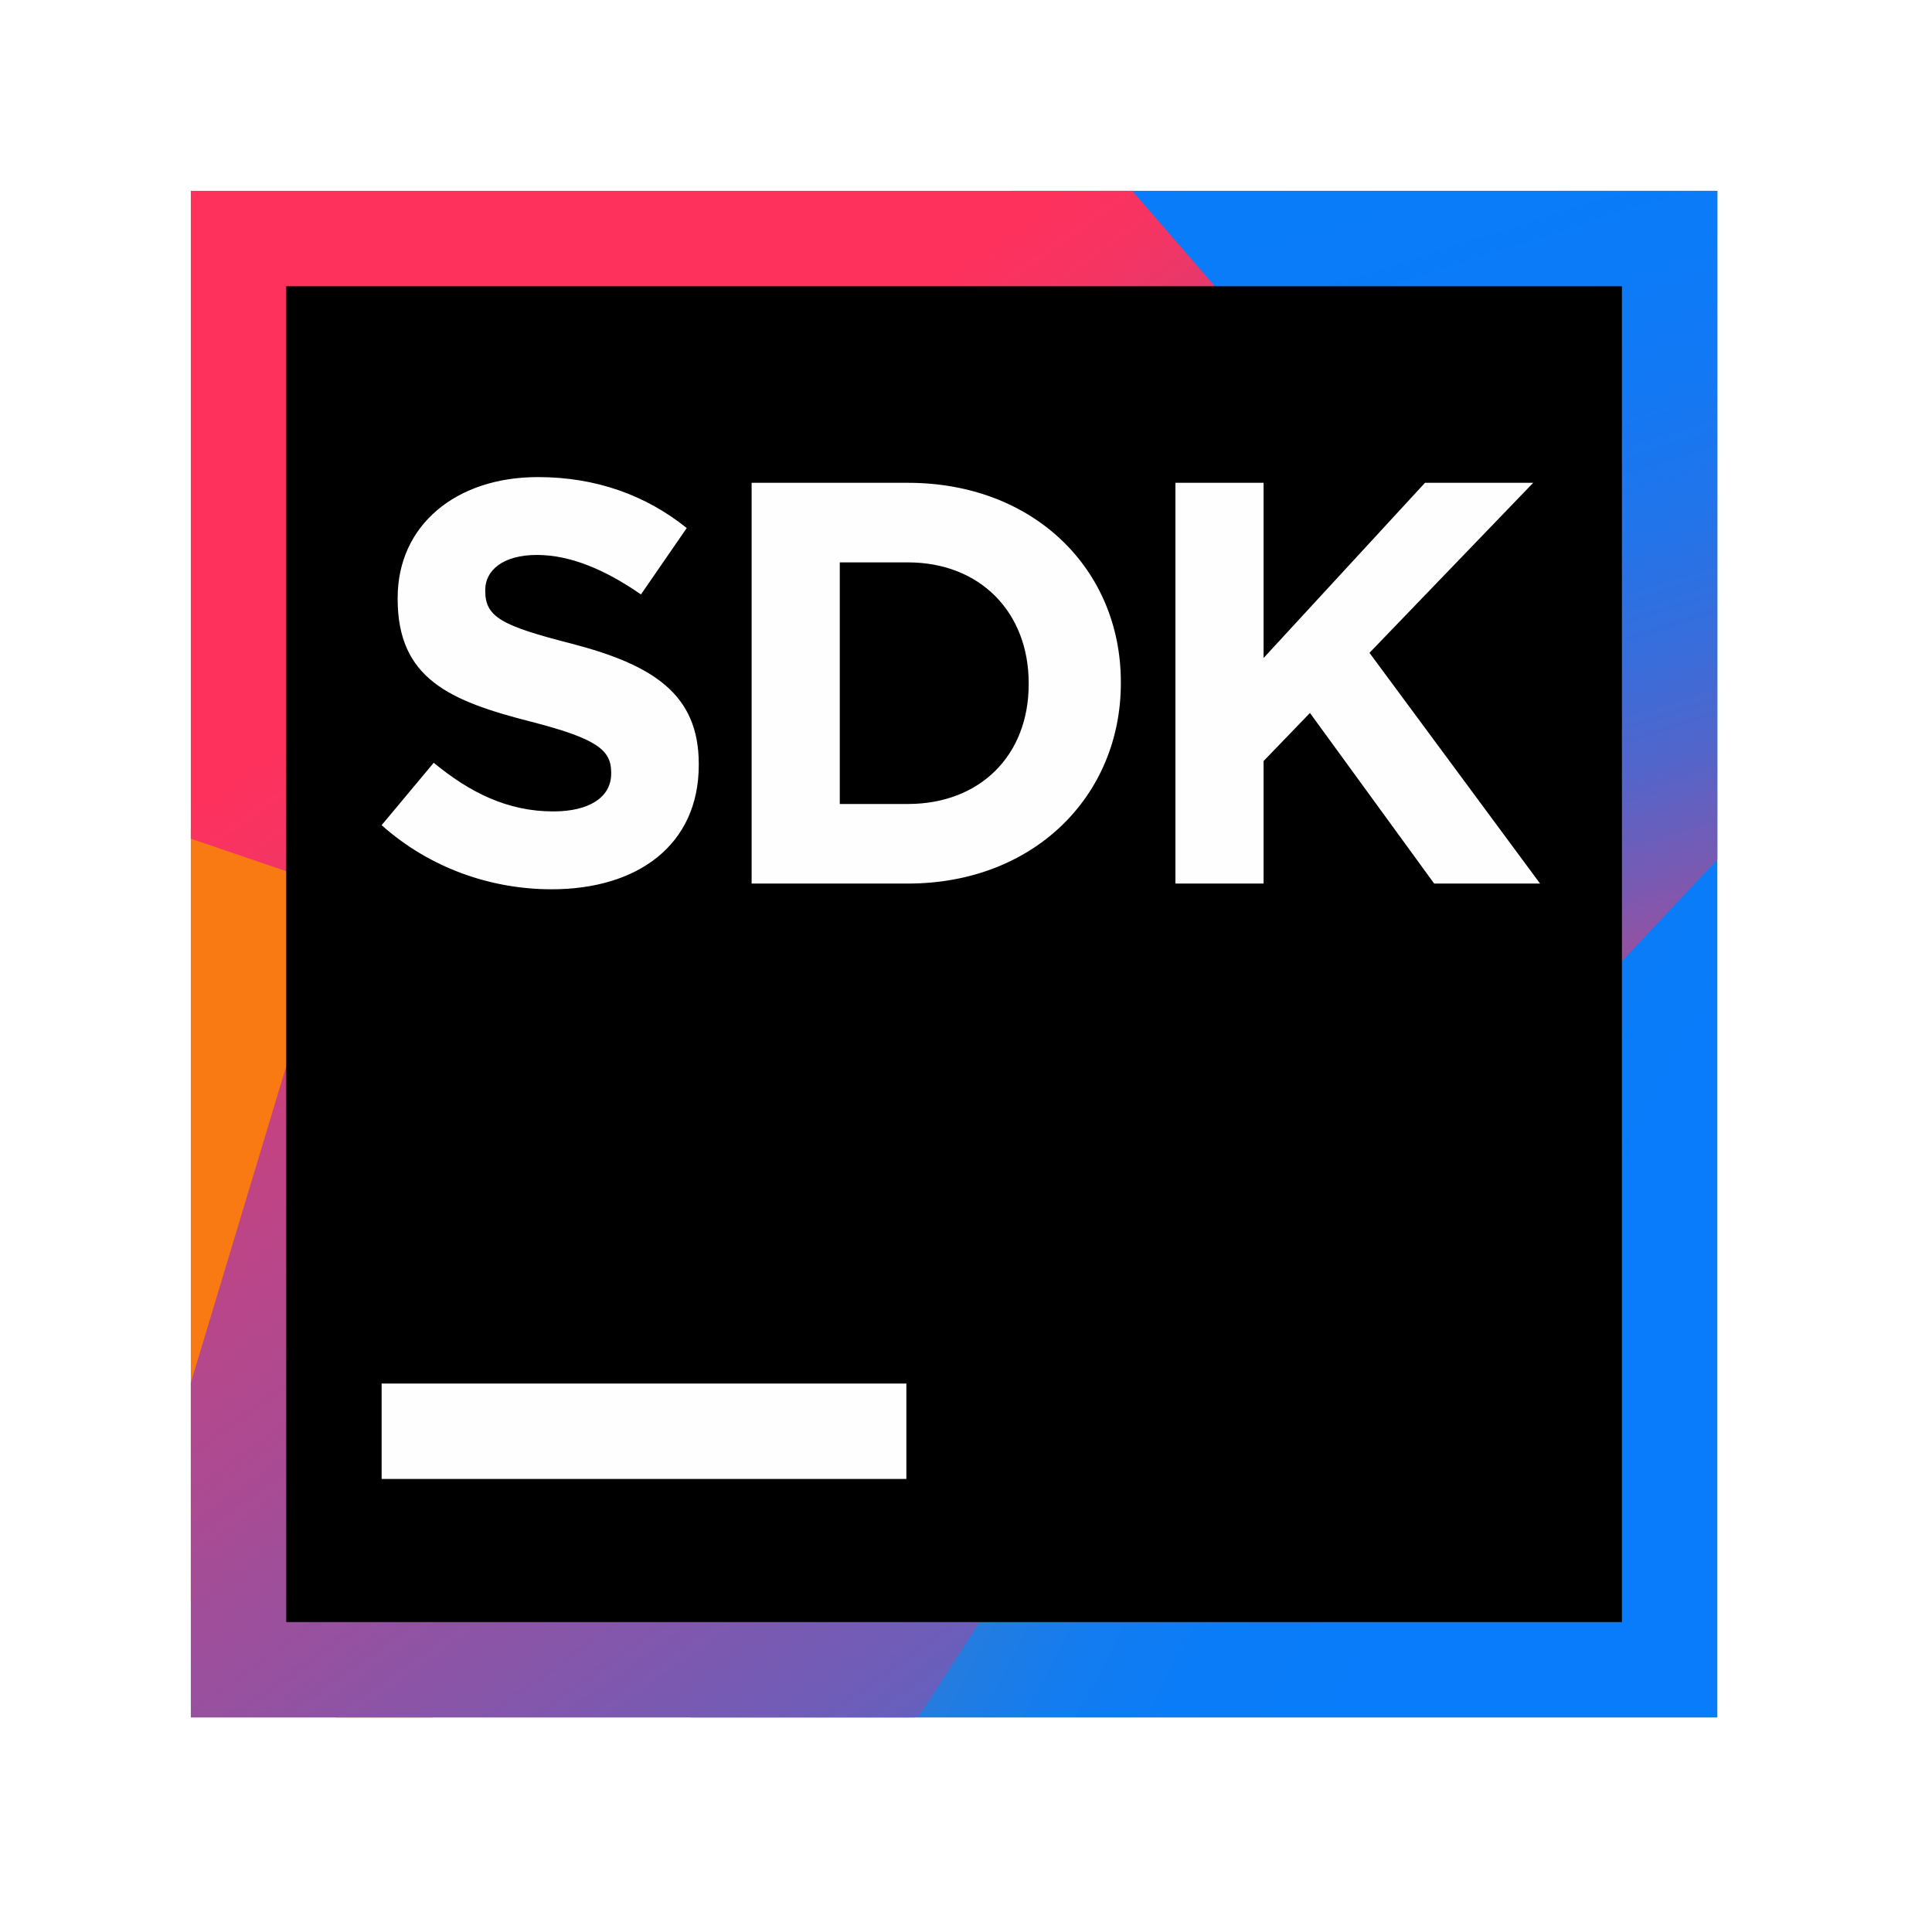
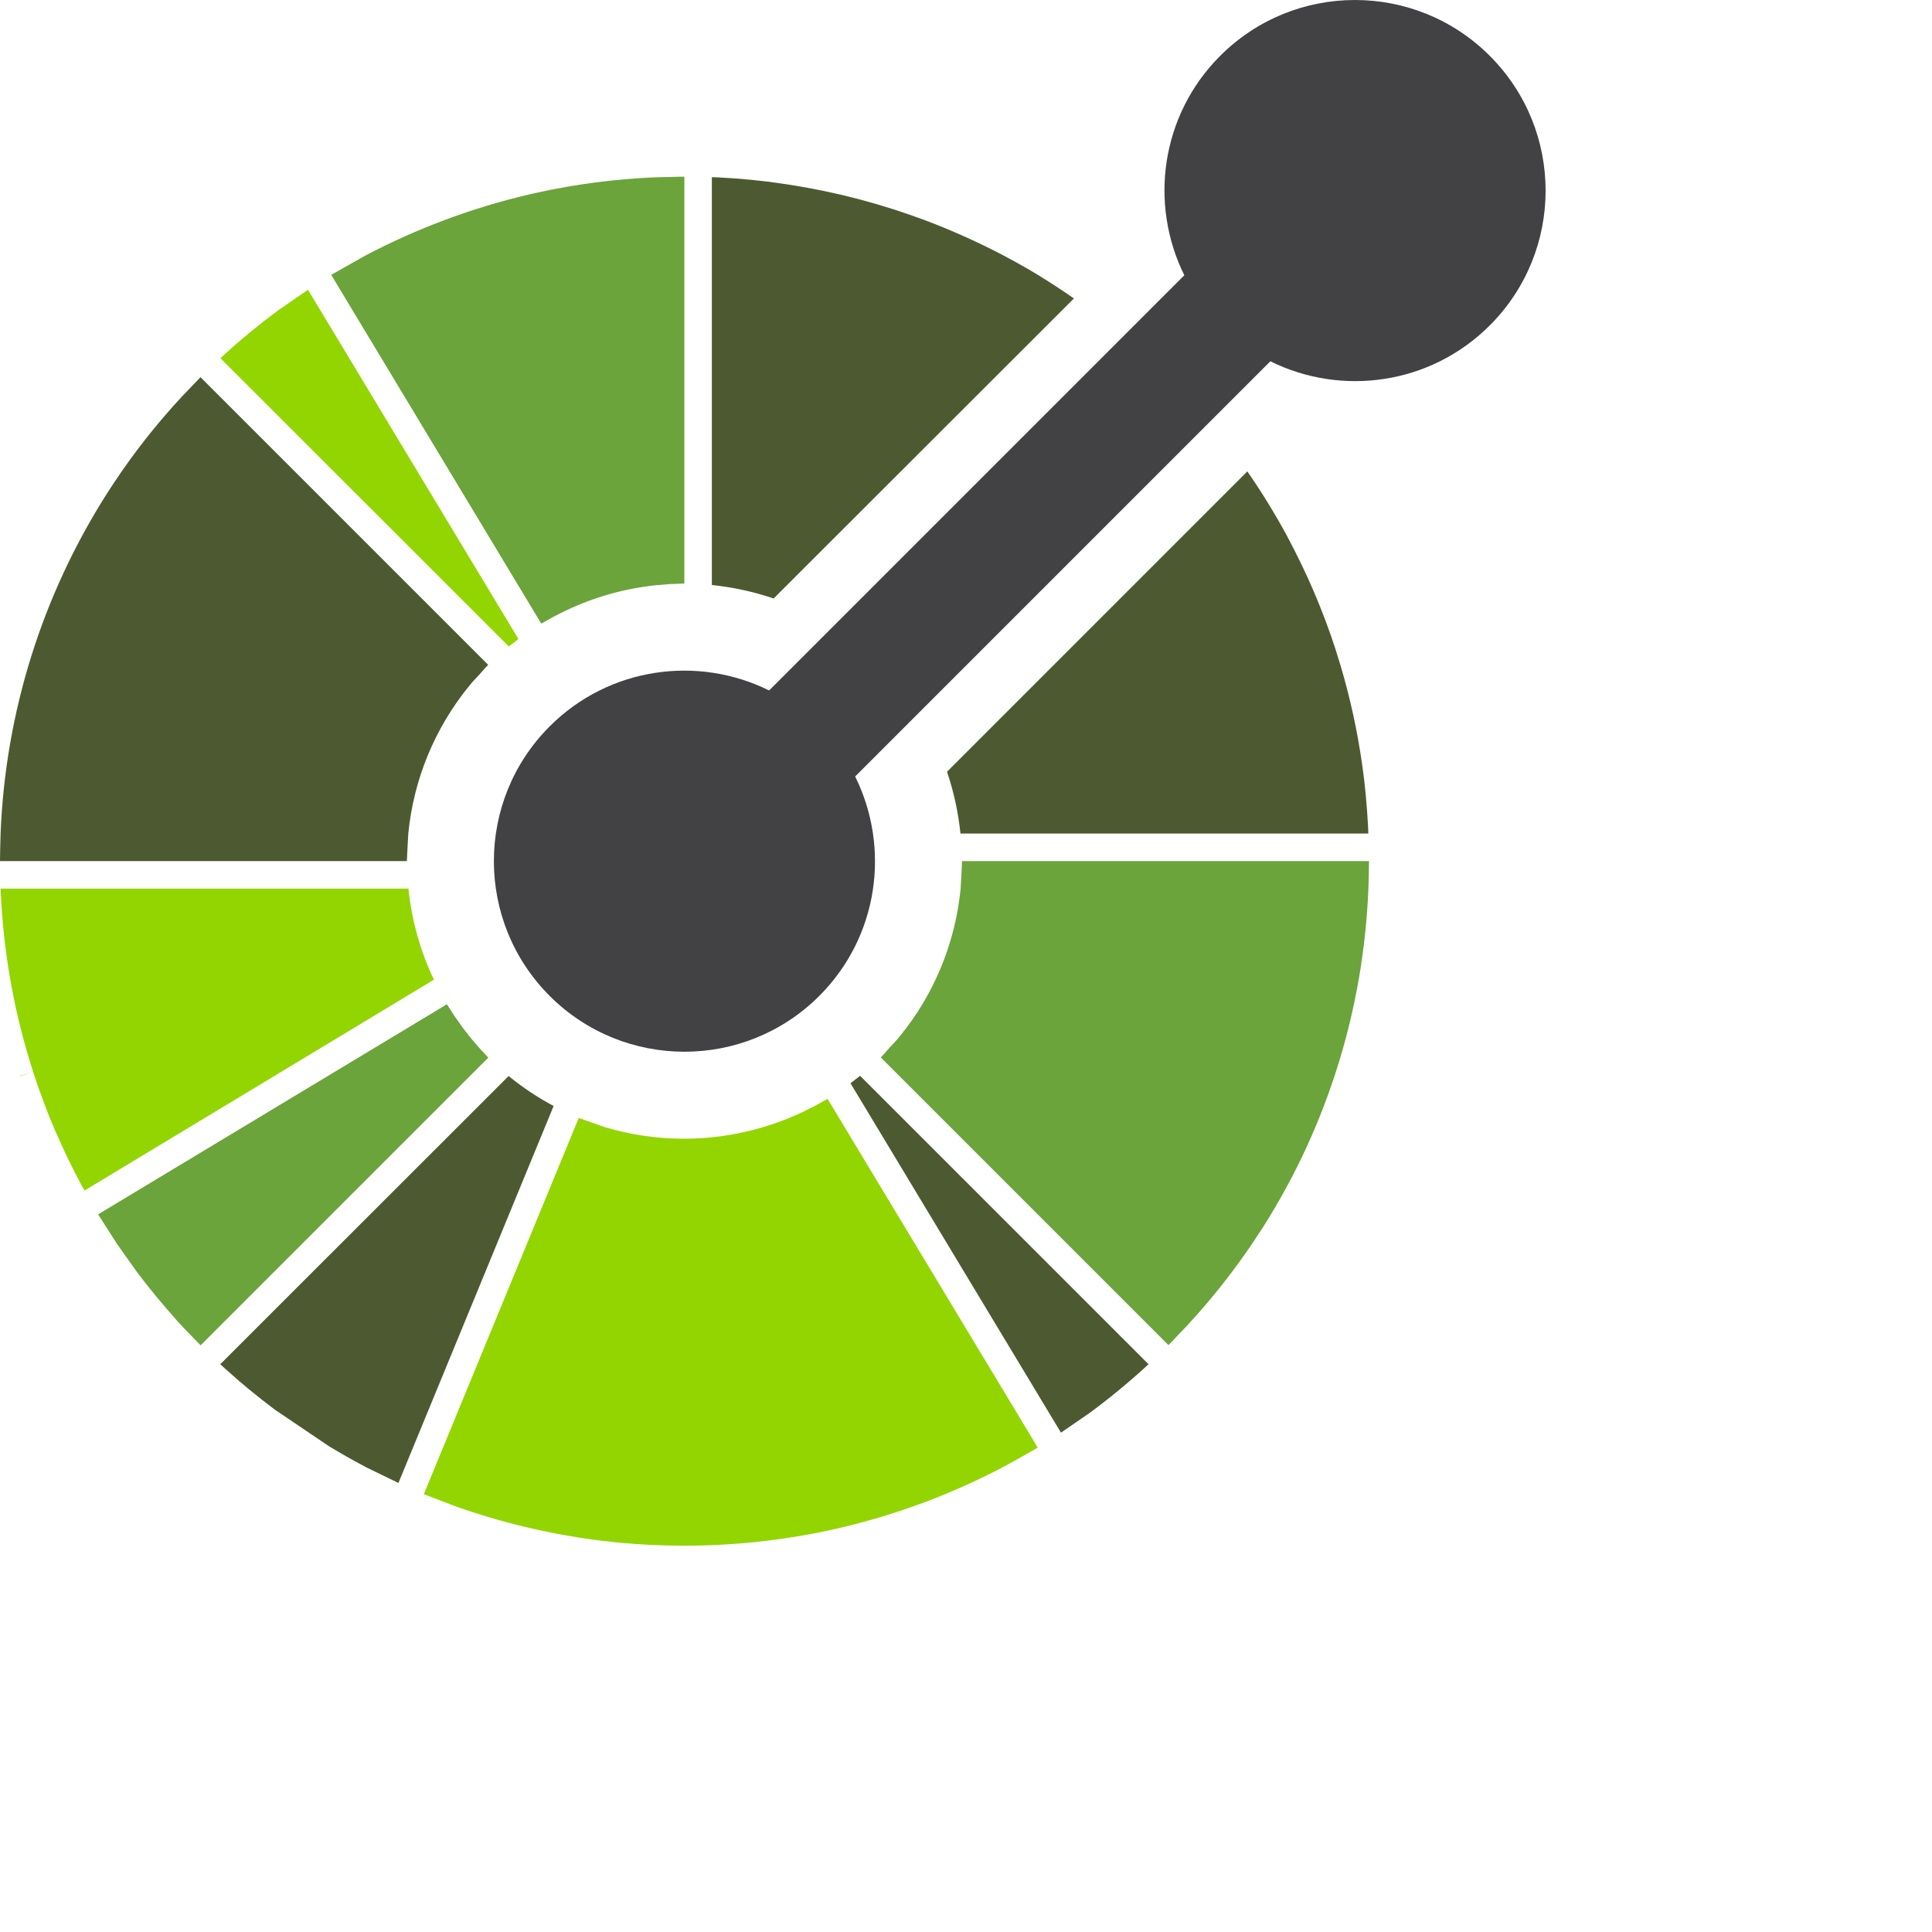
- <svg xmlns="http://www.w3.org/2000/svg" width="81" height="80" viewBox="0 0 81 80">
-   <defs>
-     <linearGradient id="pluginsdk_80-a" x1="-.031%" x2="100.053%" y1="49.963%" y2="49.963%">
-       <stop offset="25.81%" stop-color="#F97A12" />
-       <stop offset="45.91%" stop-color="#B07B58" />
-       <stop offset="72.41%" stop-color="#577BAE" />
-       <stop offset="91.05%" stop-color="#1E7CE5" />
-       <stop offset="100%" stop-color="#087CFA" />
-     </linearGradient>
-     <linearGradient id="pluginsdk_80-b" x1="27.55%" x2="82.223%" y1="34.514%" y2="77.605%">
-       <stop offset="0%" stop-color="#F97A12" />
-       <stop offset="7.18%" stop-color="#CB7A3E" />
-       <stop offset="15.41%" stop-color="#9E7B6A" />
-       <stop offset="24.2%" stop-color="#757B91" />
-       <stop offset="33.44%" stop-color="#537BB1" />
-       <stop offset="43.24%" stop-color="#387CCC" />
-       <stop offset="53.81%" stop-color="#237CE0" />
-       <stop offset="65.52%" stop-color="#147CEF" />
-       <stop offset="79.25%" stop-color="#0B7CF7" />
-       <stop offset="100%" stop-color="#087CFA" />
-     </linearGradient>
-     <linearGradient id="pluginsdk_80-c" x1="63.121%" x2="40.793%" y1="97.699%" y2="-6.587%">
-       <stop offset="0%" stop-color="#FE315D" />
-       <stop offset="7.84%" stop-color="#CB417E" />
-       <stop offset="16.01%" stop-color="#9E4E9B" />
-       <stop offset="24.74%" stop-color="#755BB4" />
-       <stop offset="33.92%" stop-color="#5365CA" />
-       <stop offset="43.65%" stop-color="#386DDB" />
-       <stop offset="54.14%" stop-color="#2374E9" />
-       <stop offset="65.76%" stop-color="#1478F3" />
-       <stop offset="79.4%" stop-color="#0B7BF8" />
-       <stop offset="100%" stop-color="#087CFA" />
-     </linearGradient>
-     <linearGradient id="pluginsdk_80-d" x1="25.331%" x2="93.854%" y1="24.119%" y2="132.621%">
-       <stop offset="0%" stop-color="#FE315D" />
-       <stop offset="4.023%" stop-color="#F63462" />
-       <stop offset="10.37%" stop-color="#DF3A71" />
-       <stop offset="16.67%" stop-color="#C24383" />
-       <stop offset="29.12%" stop-color="#AD4A91" />
-       <stop offset="54.98%" stop-color="#755BB4" />
-       <stop offset="91.75%" stop-color="#1D76ED" />
-       <stop offset="100%" stop-color="#087CFA" />
-     </linearGradient>
-   </defs>
-   <g fill="none" fill-rule="evenodd">
-     <g fill-rule="nonzero" transform="translate(8 8)">
-       <path fill="url(#pluginsdk_80-a)" d="M6.088,64 L2.66453526e-15,59.1 L0,26.792 L30,38.67 L10.14,64 L6.088,64 Z" />
-       <path fill="url(#pluginsdk_80-b)" d="M20.952,64 L52.274,31.916 L37.671,0.46 L38.058,1.33226763e-15 L64,0 L64,64 L20.952,64 Z" />
-       <path fill="url(#pluginsdk_80-c)" d="M34.412,0 L64,0 L64,28.037 L49.008,44 L34,0.447 L34.412,0 Z" />
-       <path fill="url(#pluginsdk_80-d)" d="M30.336,64 L0,64 L0,49.971 L6.234,29.283 L0,27.16 L0,0 L39.47,0 L58,21.384 L30.538,63.926 L30.336,64 Z" />
+ <svg xmlns="http://www.w3.org/2000/svg" height="80" width="80" viewBox="0 0 80 80">
+   <g transform="matrix(.571361 0 0 .571361 -1.714043 -1.713935)">
+     <path d="m32.6 67.4h-29.556l.017.433.05.833.022.356.08.962.02.215.115 1.065a1.16 1.16 0 0 0 .011.103l.15 1.144c.342 2.37.85 4.704 1.53 6.998l.01.03.353 1.14.02.063.325.968.086.244.304.837.143.378.27.7.213.52.226.54.3.658.175.4.368.787.122.252.443.895.07.137.54 1.025.115.2 25.325-15.283c-.996-2.1-1.616-4.332-1.846-6.6zm-28.16 13.562.008.027.954-.3z" fill="#93d500" />
+     <path d="m39.865 80.977-20.9 20.89.323.298.893.792.71.602.192.16.812.654.105.083.894.686a.23.23 0 0 1 .034.025l3.895 2.633.14.085.767.453.47.268.446.25.814.44.113.06 2.303 1.118 11.247-27.32c-1.142-.61-2.238-1.334-3.27-2.18z" fill="#4d5a31" />
+     <path d="m37.697 78.904-.65-.765-.54-.697-.578-.818-.54-.843-25.276 15.225 1.302 2.045.105.154.006.01 1.358 1.914.03.04.03.04.614.8.737.915.158.19.604.713.266.302.524.6.297.322.135.146.4.42.16.164.7.716 20.85-20.85-.683-.73z" fill="#6ba43a" />
+     <path d="m65.334 80.966-.697.54.052.087 15.202 25.235 2.08-1.432c1.47-1.085 2.895-2.26 4.267-3.527l-20.822-20.82z" fill="#4d5a31" />
+     <g fill="#93d500">
+       <path d="m77.97 108.03.034-.02-.001-.001-.033.02zm-.015.01h.001z" />
+       <path d="m78.003 108 .2-.1-.004-.007-.196.117zm-.043.035.01-.005z" />
+       <path d="m77.955 108.04h.001l-.037-.062zm.015-.01.034-.018zm-.02.01-.01.005.01-.004z" />
+       <path d="m77.95 108.04v.001l.005-.003h-.001z" />
+       <path d="m77.96 108.035-.006.003.015-.01zm.044-.023.198-.112zm.198-.112-.004-.007zm-.268.15h.002z" />
+       <path d="m77.942 108.047-.006.003z" />
+       <path d="m77.682 107.036-14.706-24.4-.874.487-.896.45a20.15 20.15 0 0 1 -8.632 1.953 20.1 20.1 0 0 1 -5.742-.838l-.945-.332-.944-.335-11.226 27.265.082.03.086.033h.001l.022.01 2.155.825a49.94 49.94 0 0 0 10.12 2.422 17.83 17.83 0 0 1 .404.054l1.222.133.198.017.98.082.333.02.858.05.526.02.682.024 1.218.015a49.76 49.76 0 0 0 8.233-.686l.138-.02.864-.157.5-.095.505-.106.842-.185.152-.035a49.85 49.85 0 0 0 11.897-4.436l.001-.001.73-.4 1.483-.836-.024-.07.037.063.048-.028.195-.117zm-37.806-57.184.697-.54-.052-.087-15.201-25.225-2.085 1.436c-1.47 1.082-2.893 2.257-4.262 3.522l20.822 20.812z" />
    </g>
-     <g fill-rule="nonzero" transform="translate(12 12)">
-       <rect width="56" height="56" fill="#000" />
-       <rect width="22" height="4" x="4" y="46" fill="#FFFEFE" />
-       <path fill="#FFFEFE" d="M11.128,25.28 C8.584,25.28 6.016,24.392 4,22.592 L6.184,19.976 C7.696,21.224 9.28,22.016 11.2,22.016 C12.712,22.016 13.624,21.416 13.624,20.432 L13.624,20.384 C13.624,19.448 13.048,18.968 10.24,18.248 C6.856,17.384 4.672,16.448 4.672,13.112 L4.672,13.064 C4.672,10.016 7.12,8 10.552,8 C13,8 15.088,8.768 16.792,10.136 L14.872,12.92 C13.384,11.888 11.92,11.264 10.504,11.264 C9.088,11.264 8.344,11.912 8.344,12.728 L8.344,12.776 C8.344,13.88 9.064,14.24 11.968,14.984 C15.376,15.872 17.296,17.096 17.296,20.024 L17.296,20.072 C17.296,23.408 14.752,25.28 11.128,25.28 Z M19.512,25.04 L19.512,8.24 L26.064,8.24 C31.344,8.24 34.992,11.864 34.992,16.592 L34.992,16.64 C34.992,21.368 31.344,25.04 26.064,25.04 L19.512,25.04 Z M26.064,11.576 L23.208,11.576 L23.208,21.704 L26.064,21.704 C29.088,21.704 31.128,19.664 31.128,16.688 L31.128,16.64 C31.128,13.664 29.088,11.576 26.064,11.576 Z M37.28,25.04 L37.28,8.24 L40.976,8.24 L40.976,15.584 L47.744,8.24 L52.28,8.24 L45.416,15.368 L52.568,25.04 L48.128,25.04 L42.92,17.888 L40.976,19.904 L40.976,25.04 L37.28,25.04 Z" />
-     </g>
+     <path d="m17.53 30.334-1.384 1.445c-1.538 1.665-2.944 3.4-4.212 5.22l-.182.26-.423.625-.43.656-.156.24a49.48 49.48 0 0 0 -7.7 24.627l-.027 1-.017 1h29.488l.048-1 .055-1a20.01 20.01 0 0 1 4.447-10.74c.2-.256.447-.496.672-.743s.432-.504.67-.742zm60.843-7.32-.122-.073-.783-.465-.457-.26-.46-.256-.8-.432-.126-.066c-1.73-.904-3.505-1.7-5.318-2.4l-.14-.054-1.2-.433c-3.22-1.125-6.552-1.914-9.936-2.358l-.415-.056-.415-.046-.8-.087-.224-.02-.953-.08-1.2-.073-.434-.017v29.56c1.517.157 3.02.48 4.478.975l21.762-21.743a48.97 48.97 0 0 0 -2.464-1.614z" fill="#4d5a31" />
+     <path d="m27.53 23.78-.516-.857zm-.53-.86.003.005zm24.606-7.095-1 .02c-2.086.084-4.168.297-6.233.643l-.136.023-.865.157-.5.094-.508.106-.84.184-.153.034a49.89 49.89 0 0 0 -11.898 4.438l-2.47 1.394.003.005 15.22 25.27.874-.487a19.71 19.71 0 0 1 .895-.451 20.05 20.05 0 0 1 6.601-1.85l1-.08 1-.034.001-29.487c-.334-.001-.667.013-1 .02z" fill="#6ba43a" />
+     <path d="m102.15 62.97-.048-.795-.026-.397-.077-.934-.02-.242-.11-1.043-.01-.084-.005-.04-.15-1.124c-.001-.01-.002-.025-.005-.035a49.56 49.56 0 0 0 -1.524-6.972l-.014-.044-.328-1.063-.045-.14-.32-.954-.09-.258-.3-.823-.15-.39-.265-.678-.218-.534-.22-.526-.294-.67-.17-.378-.373-.797-.116-.242-.448-.906-.065-.125-.52-1c-.007-.01-.012-.024-.02-.035-.86-1.58-1.802-3.108-2.822-4.578l-21.765 21.767a20.5 20.5 0 0 1 .974 4.477h29.56z" fill="#4d5a31" />
+     <path d="m72.722 65.408-.048 1-.055 1c-.38 3.84-1.863 7.6-4.446 10.74-.2.256-.447.496-.672.743s-.432.504-.67.742l20.85 20.85c.237-.237.46-.482.69-.723l.69-.723c1.543-1.67 2.953-3.42 4.224-5.236l.148-.214.458-.673.395-.605.2-.295c4.782-7.51 7.34-16.02 7.685-24.607l.027-1 .017-1h-29.493z" fill="#6ba43a" />
+     <path d="m110.967 7.046c-5.395-5.395-14.142-5.395-19.536 0-4.304 4.303-5.164 10.736-2.6 15.902l-30.091 30.092c-5.166-2.562-11.6-1.703-15.903 2.6a13.82 13.82 0 0 0 0 19.537 13.82 13.82 0 0 0 19.538-.001c4.303-4.303 5.162-10.736 2.6-15.903l30.09-30.09c5.167 2.562 11.6 1.703 15.902-2.6 5.396-5.393 5.396-14.14.001-19.535z" fill="#424143" />
  </g>
</svg>
